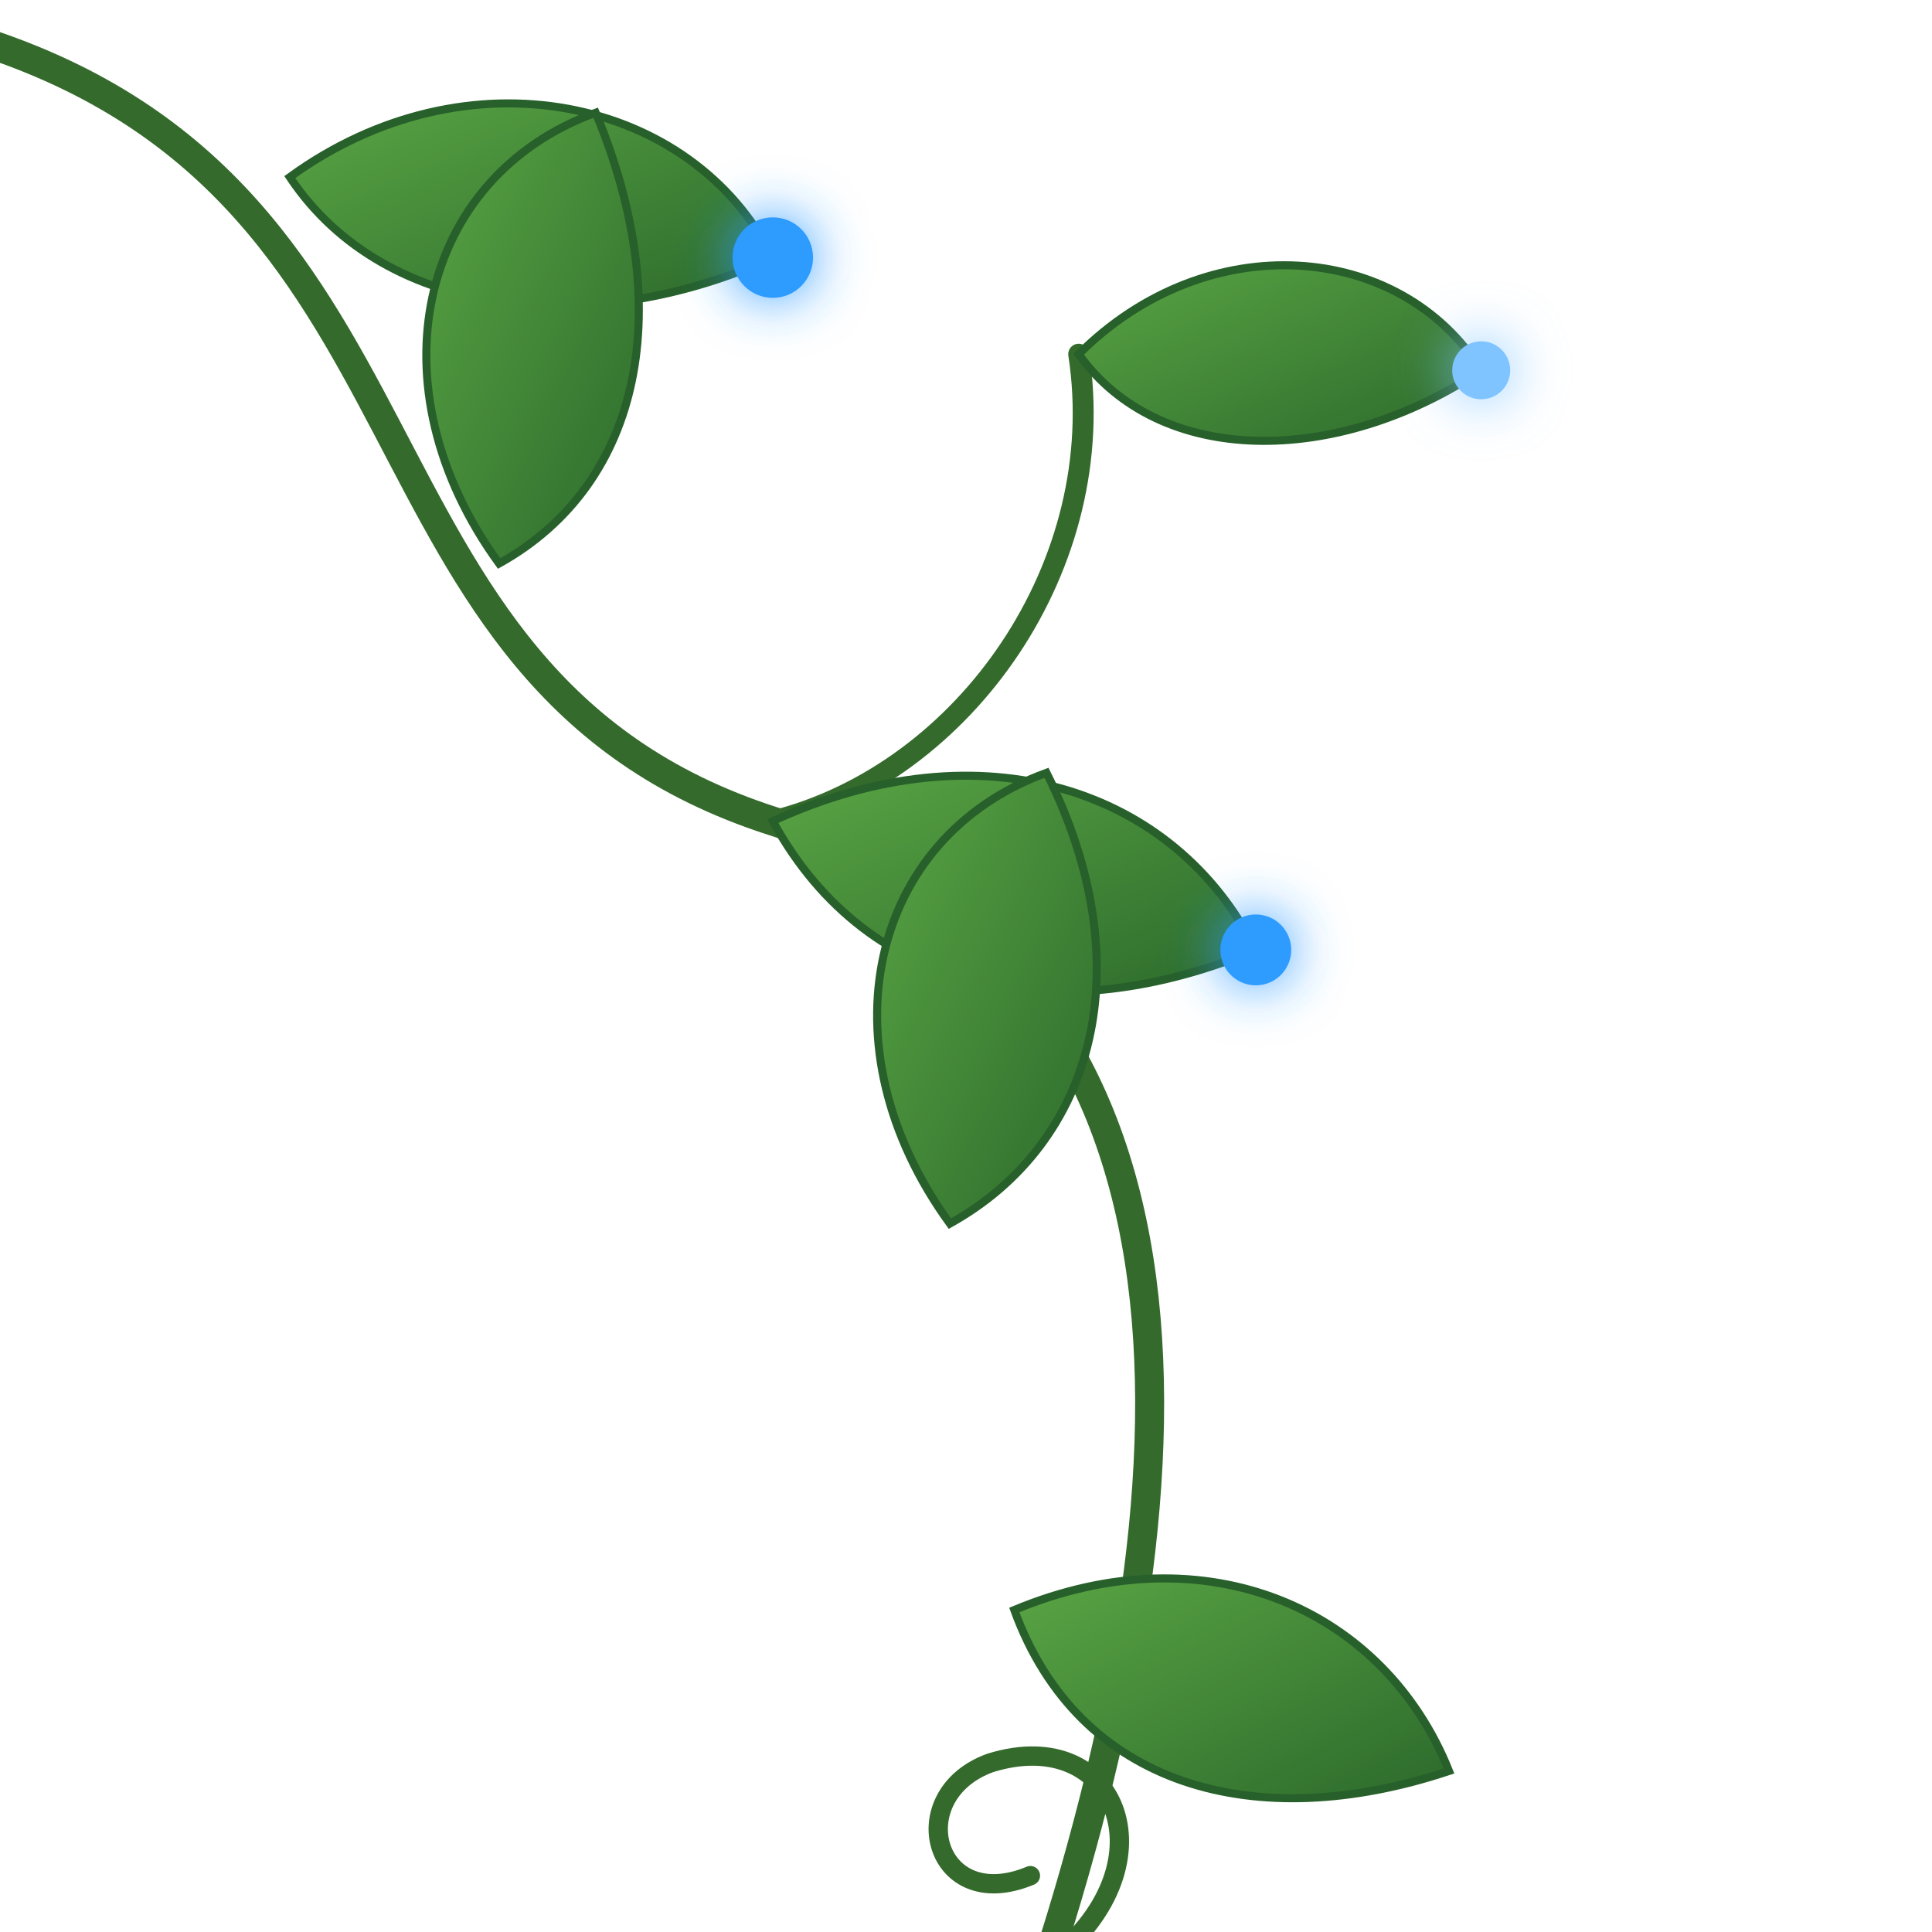
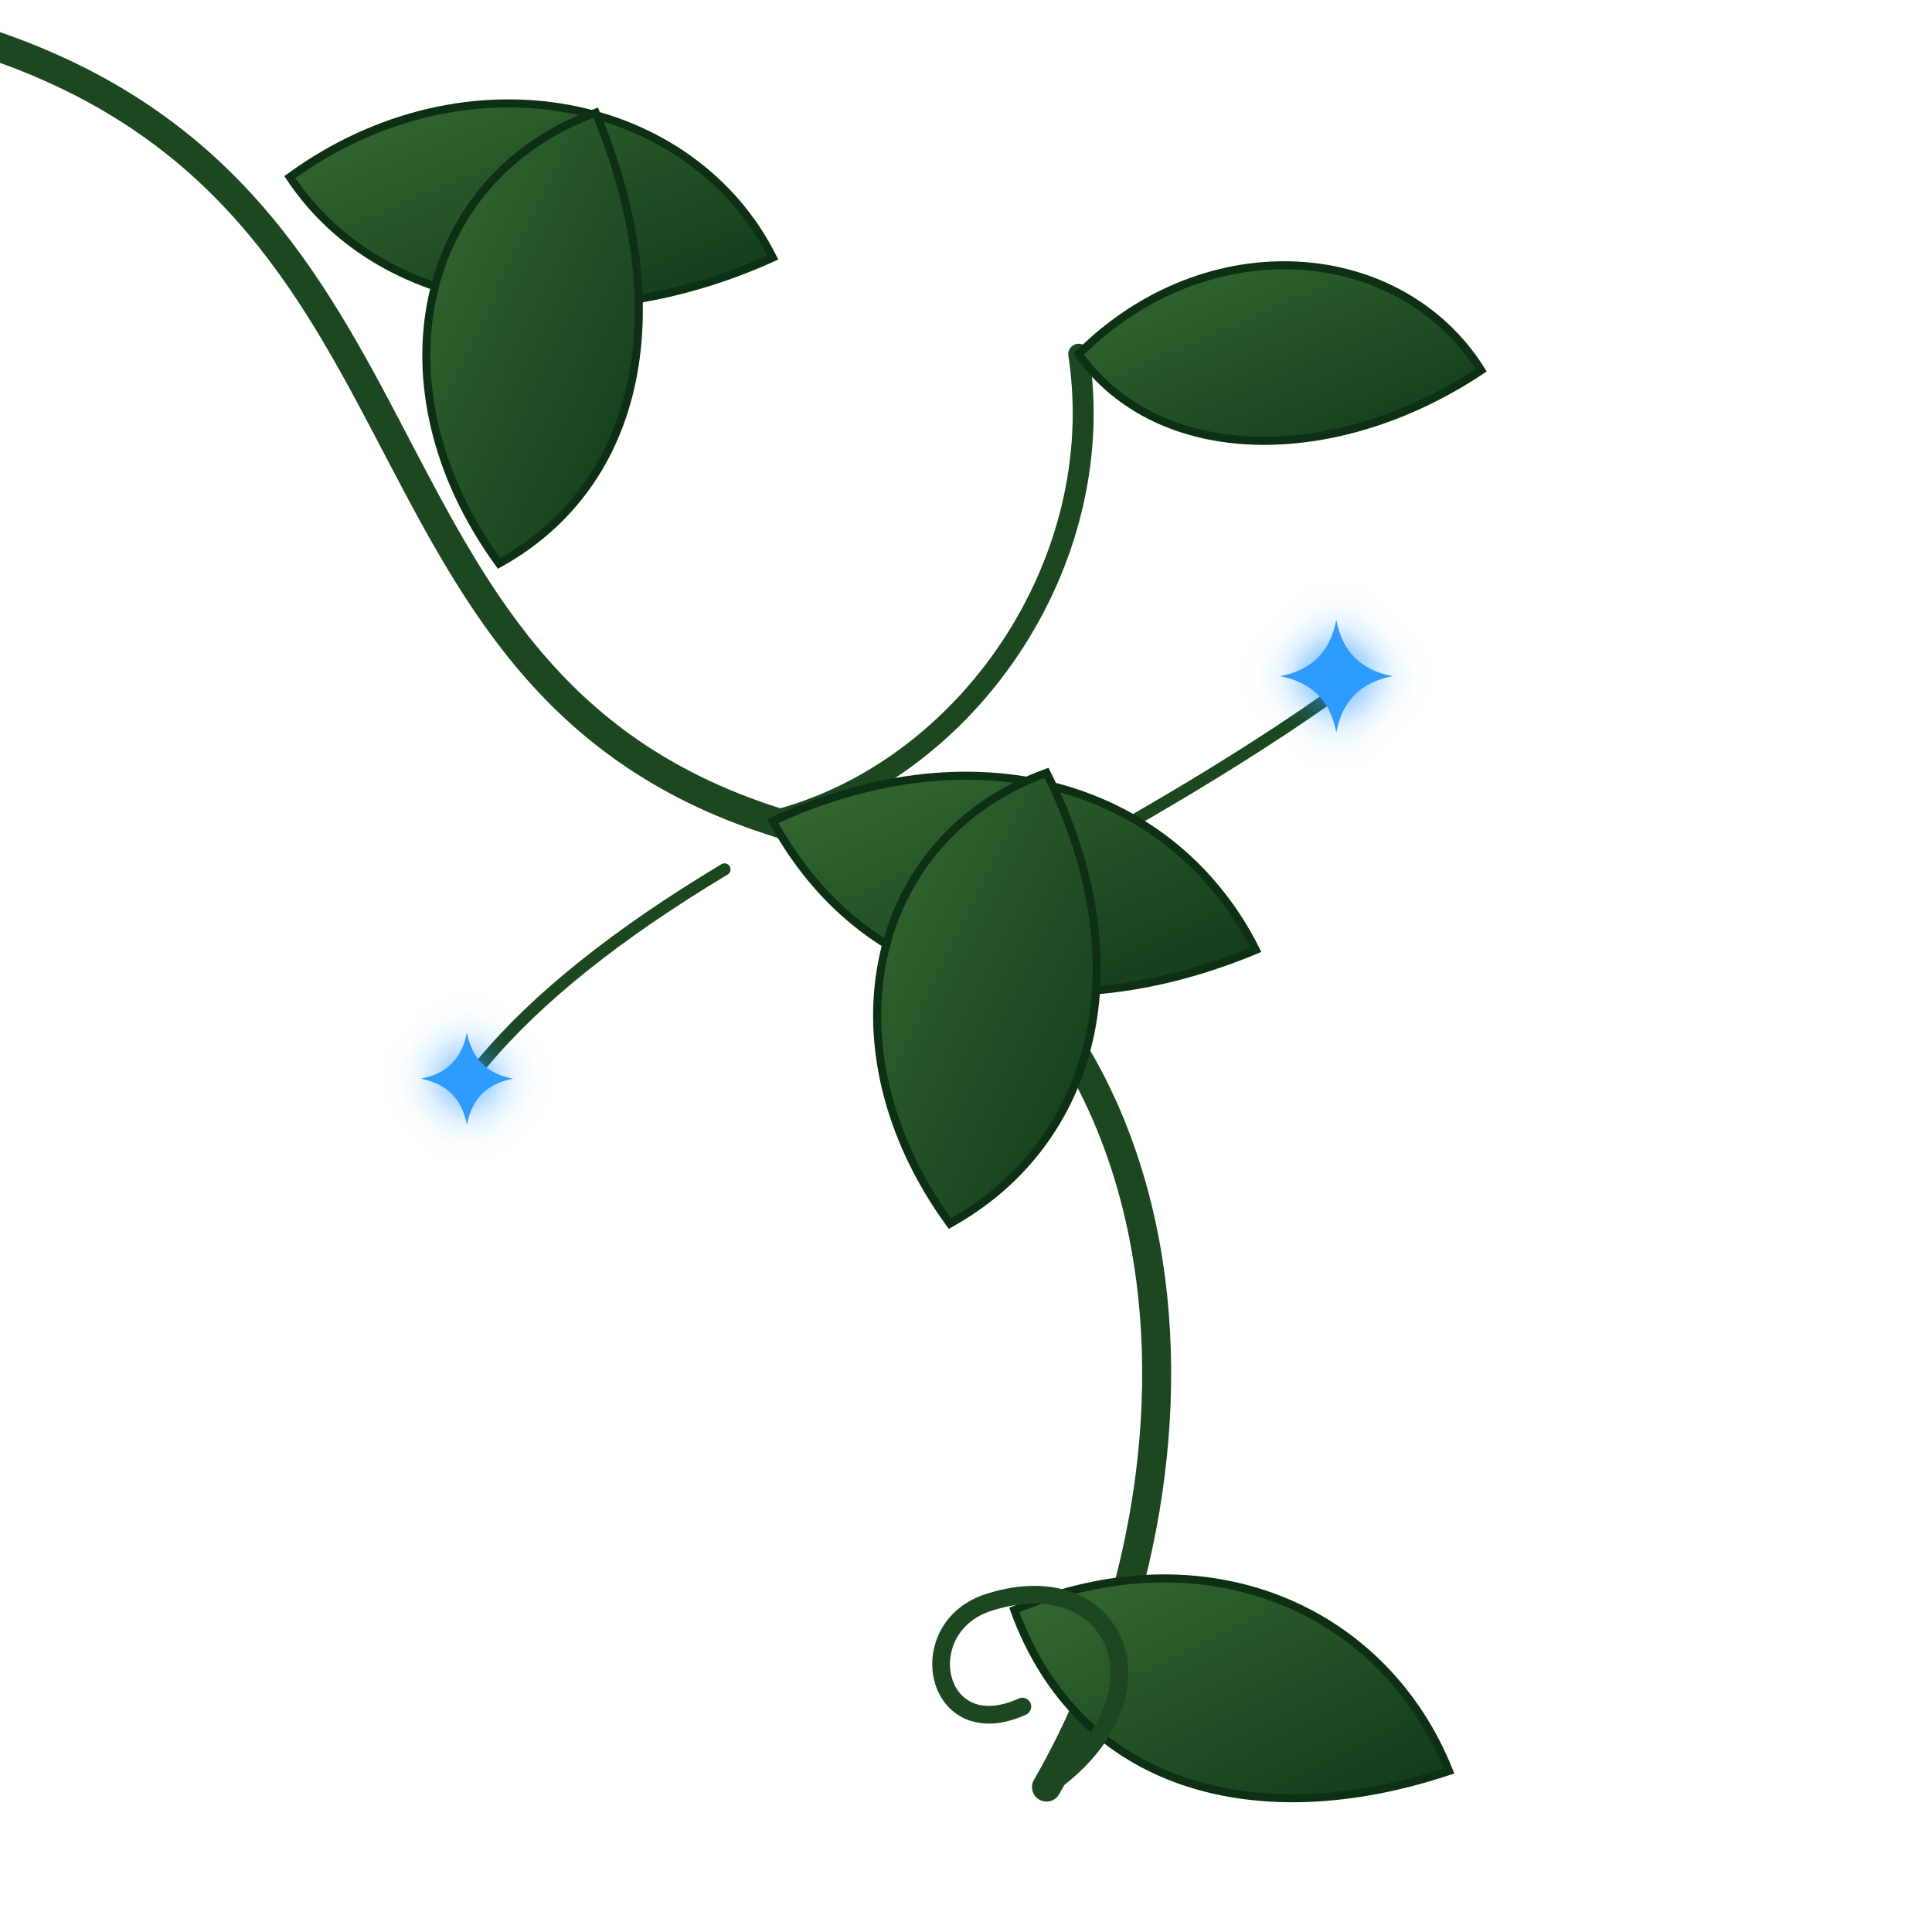
<svg xmlns="http://www.w3.org/2000/svg" viewBox="0 0 240 240" fill="none">
  <defs>
    <linearGradient id="leaf" x1="0" y1="0" x2="1" y2="1">
-       <stop offset="0" stop-color="#5aa544" />
-       <stop offset="1" stop-color="#2c6a2c" />
+       <stop offset="0" stop-color="#356b32" />
+       <stop offset="1" stop-color="#10381a" />
    </linearGradient>
-     <filter id="glow" x="-80%" y="-80%" width="260%" height="260%">
-       <feGaussianBlur stdDeviation="3.4" result="b" />
+     <filter id="glow" x="-120%" y="-120%" width="340%" height="340%">
+       <feGaussianBlur stdDeviation="2.6" result="b" />
      <feMerge>
        <feMergeNode in="b" />
        <feMergeNode in="SourceGraphic" />
      </feMerge>
    </filter>
  </defs>
-   <path d="M-6 4 C 58 22 40 84 96 102 C 152 120 150 182 130 244" stroke="#346a2b" stroke-width="3.6" stroke-linecap="round" />
-   <path d="M96 102 C 120 96 138 70 134 44" stroke="#346a2b" stroke-width="2.6" stroke-linecap="round" />
-   <g fill="url(#leaf)" stroke="#27602a" stroke-width="1">
+   <path d="M-6 4 C 58 22 40 84 96 102 C 152 120 152 184 130 222" stroke="#1d4720" stroke-width="3.6" stroke-linecap="round" />
+   <path d="M96 102 C 120 96 138 70 134 44" stroke="#1d4720" stroke-width="2.6" stroke-linecap="round" />
+   <path d="M130 108 Q152 96 166 86" stroke="#1d4720" stroke-width="1.5" stroke-linecap="round" />
+   <path d="M90 108 Q70 120 60 132" stroke="#1d4720" stroke-width="1.5" stroke-linecap="round" />
+   <g fill="url(#leaf)" stroke="#0d2f14" stroke-width="1">
    <path d="M36 22 C 58 6 86 12 96 32 C 74 42 48 40 36 22 Z" />
    <path d="M62 70 C 46 48 52 22 74 14 C 84 38 80 60 62 70 Z" />
    <path d="M96 102 C 122 90 146 98 156 118 C 132 128 108 124 96 102 Z" />
    <path d="M134 44 C 150 28 174 30 184 46 C 166 58 144 58 134 44 Z" />
    <path d="M118 152 C 102 130 108 104 130 96 C 142 120 136 142 118 152 Z" />
    <path d="M126 200 C 150 190 172 200 180 220 C 156 228 134 222 126 200 Z" />
  </g>
-   <path d="M130 244 c 16 -12 9 -30 -7 -25 c -11 4 -7 19 5 14" stroke="#346a2b" stroke-width="2.4" stroke-linecap="round" />
-   <g filter="url(#glow)">
-     <circle cx="96" cy="32" r="5" fill="#2f9bff" />
-     <circle cx="156" cy="118" r="4.4" fill="#2f9bff" />
-     <circle cx="184" cy="46" r="3.6" fill="#7fc4ff" />
+   <path d="M130 222 c 16 -11 9 -28 -7 -23 c -10 3 -7 18 4 13" stroke="#1d4720" stroke-width="2.2" stroke-linecap="round" />
+   <g filter="url(#glow)" fill="#2f9bff">
+     <path transform="translate(166,84)" d="M0 -7 Q1.1 -1.1 7 0 Q1.1 1.1 0 7 Q-1.1 1.1 -7 0 Q-1.1 -1.1 0 -7 Z" />
+     <path transform="translate(58,134) scale(.82)" d="M0 -7 Q1.1 -1.1 7 0 Q1.1 1.1 0 7 Q-1.1 1.1 -7 0 Q-1.1 -1.1 0 -7 Z" />
  </g>
</svg>
